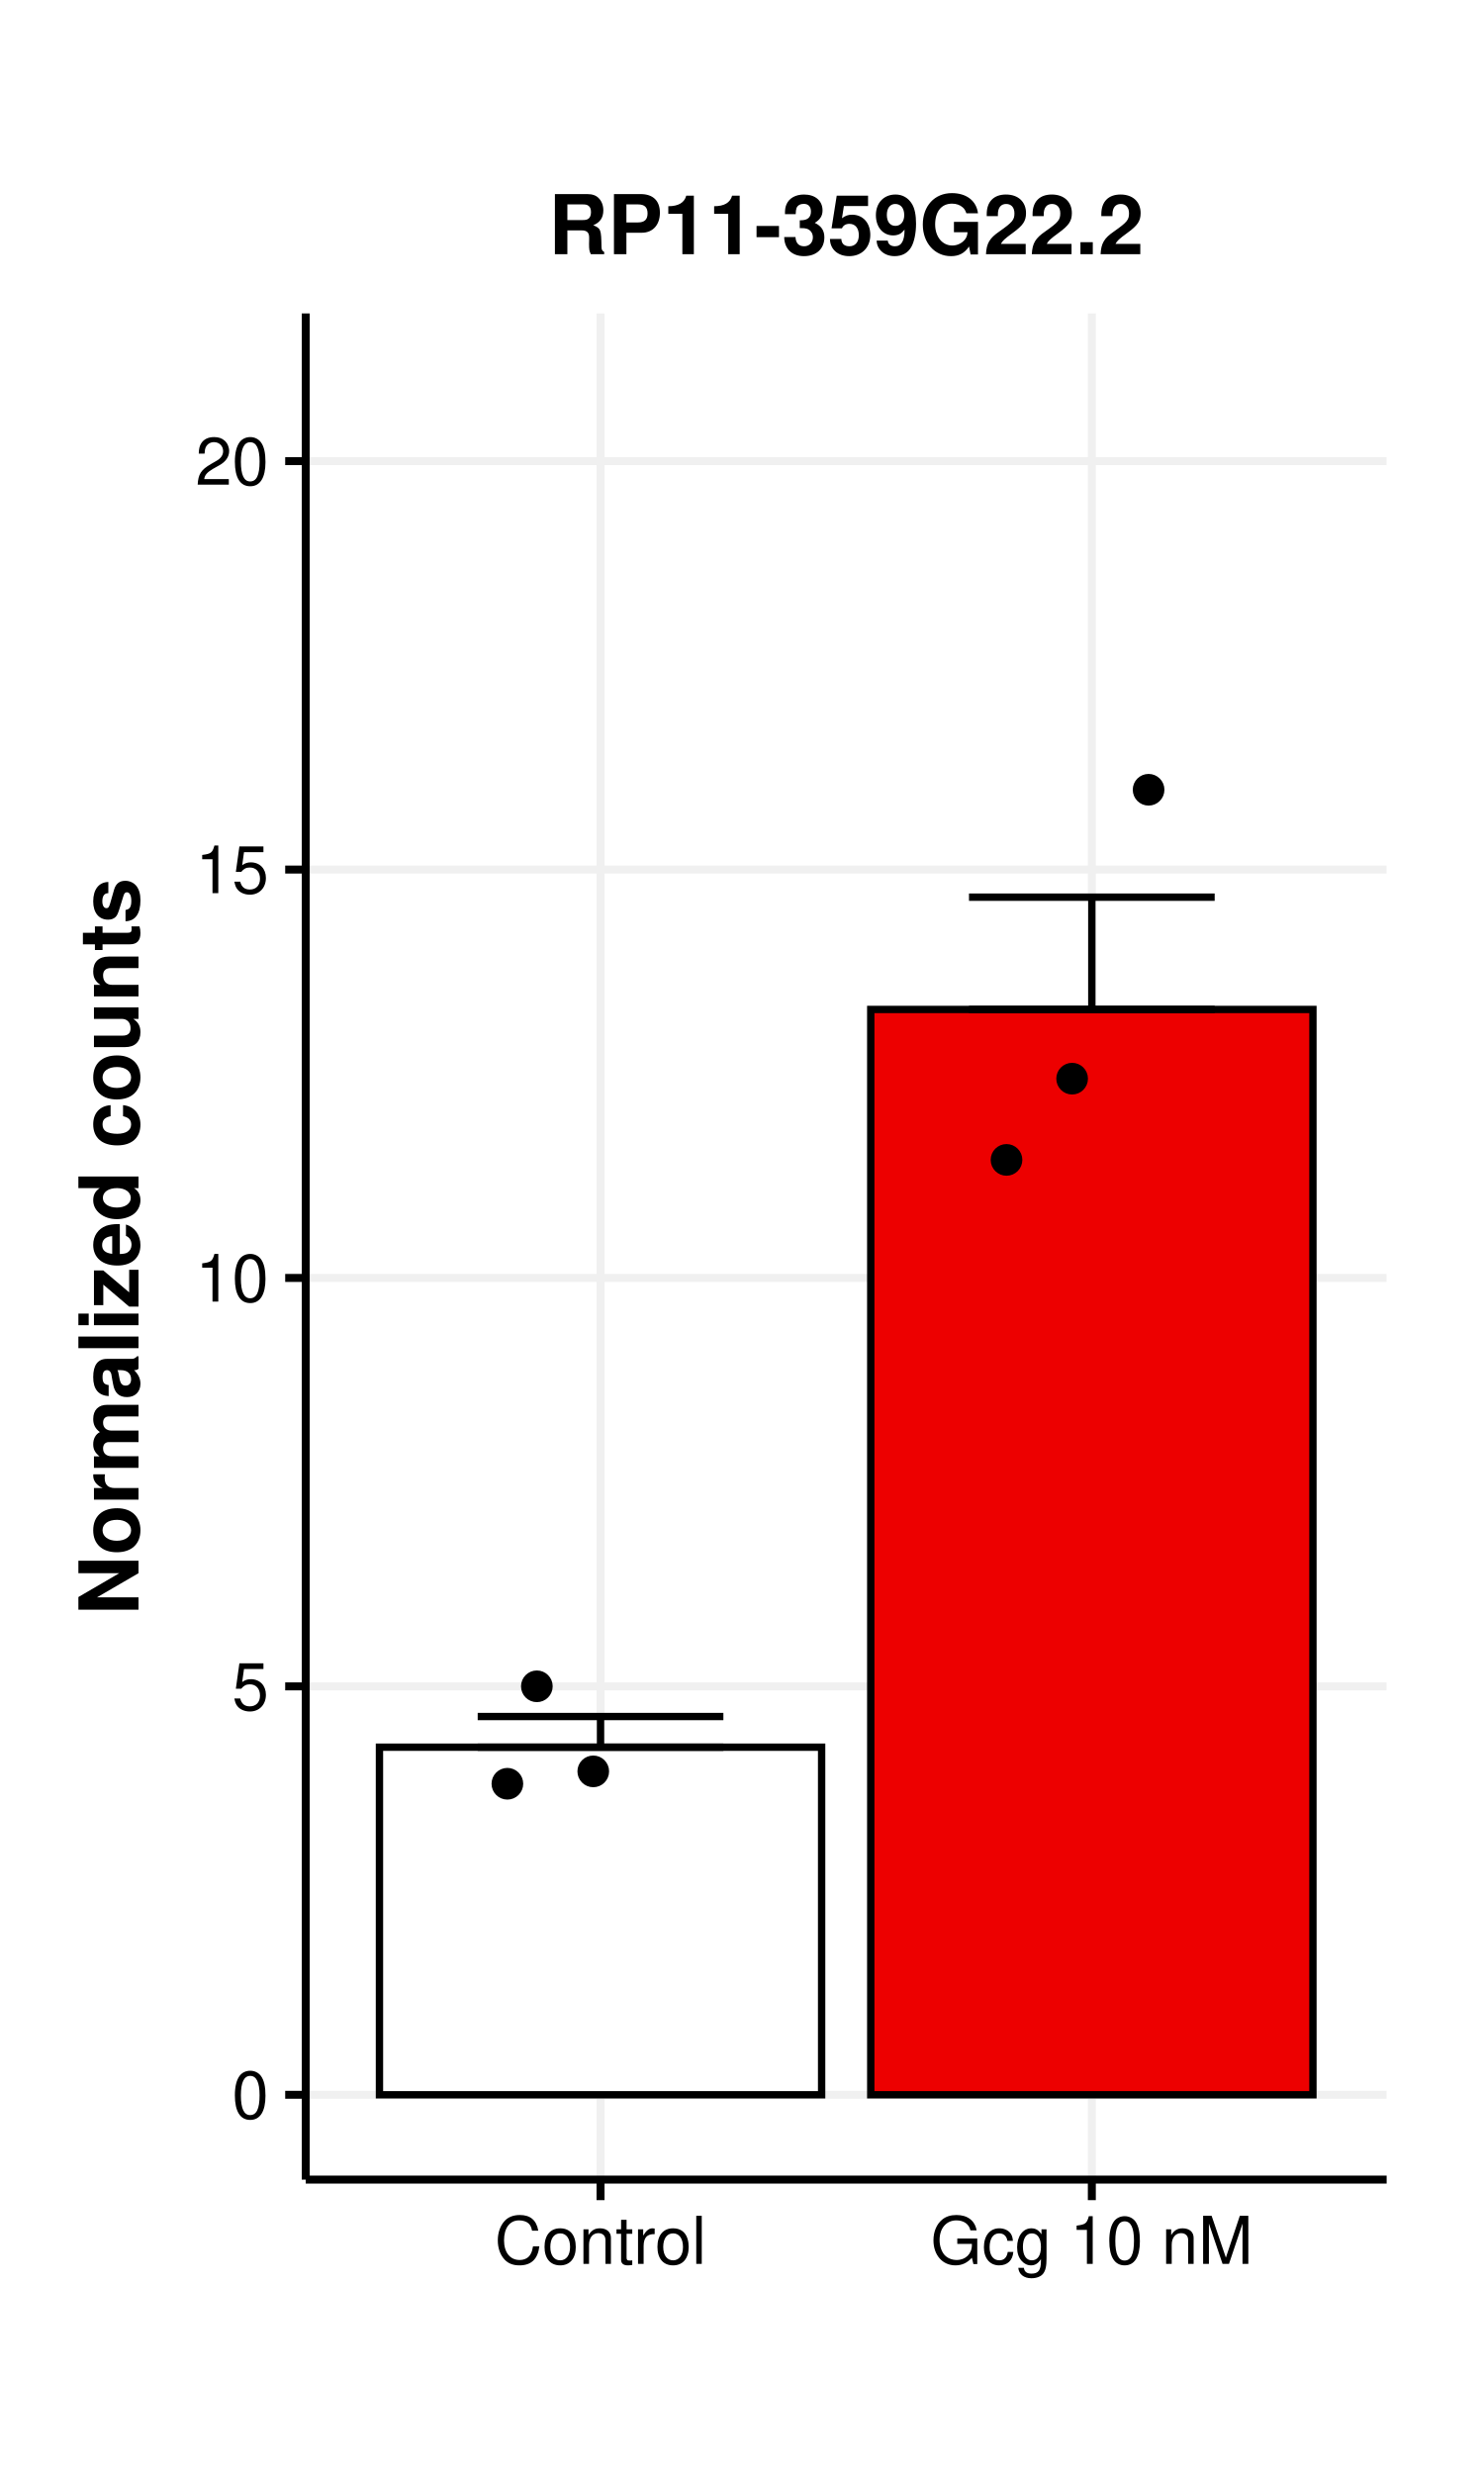
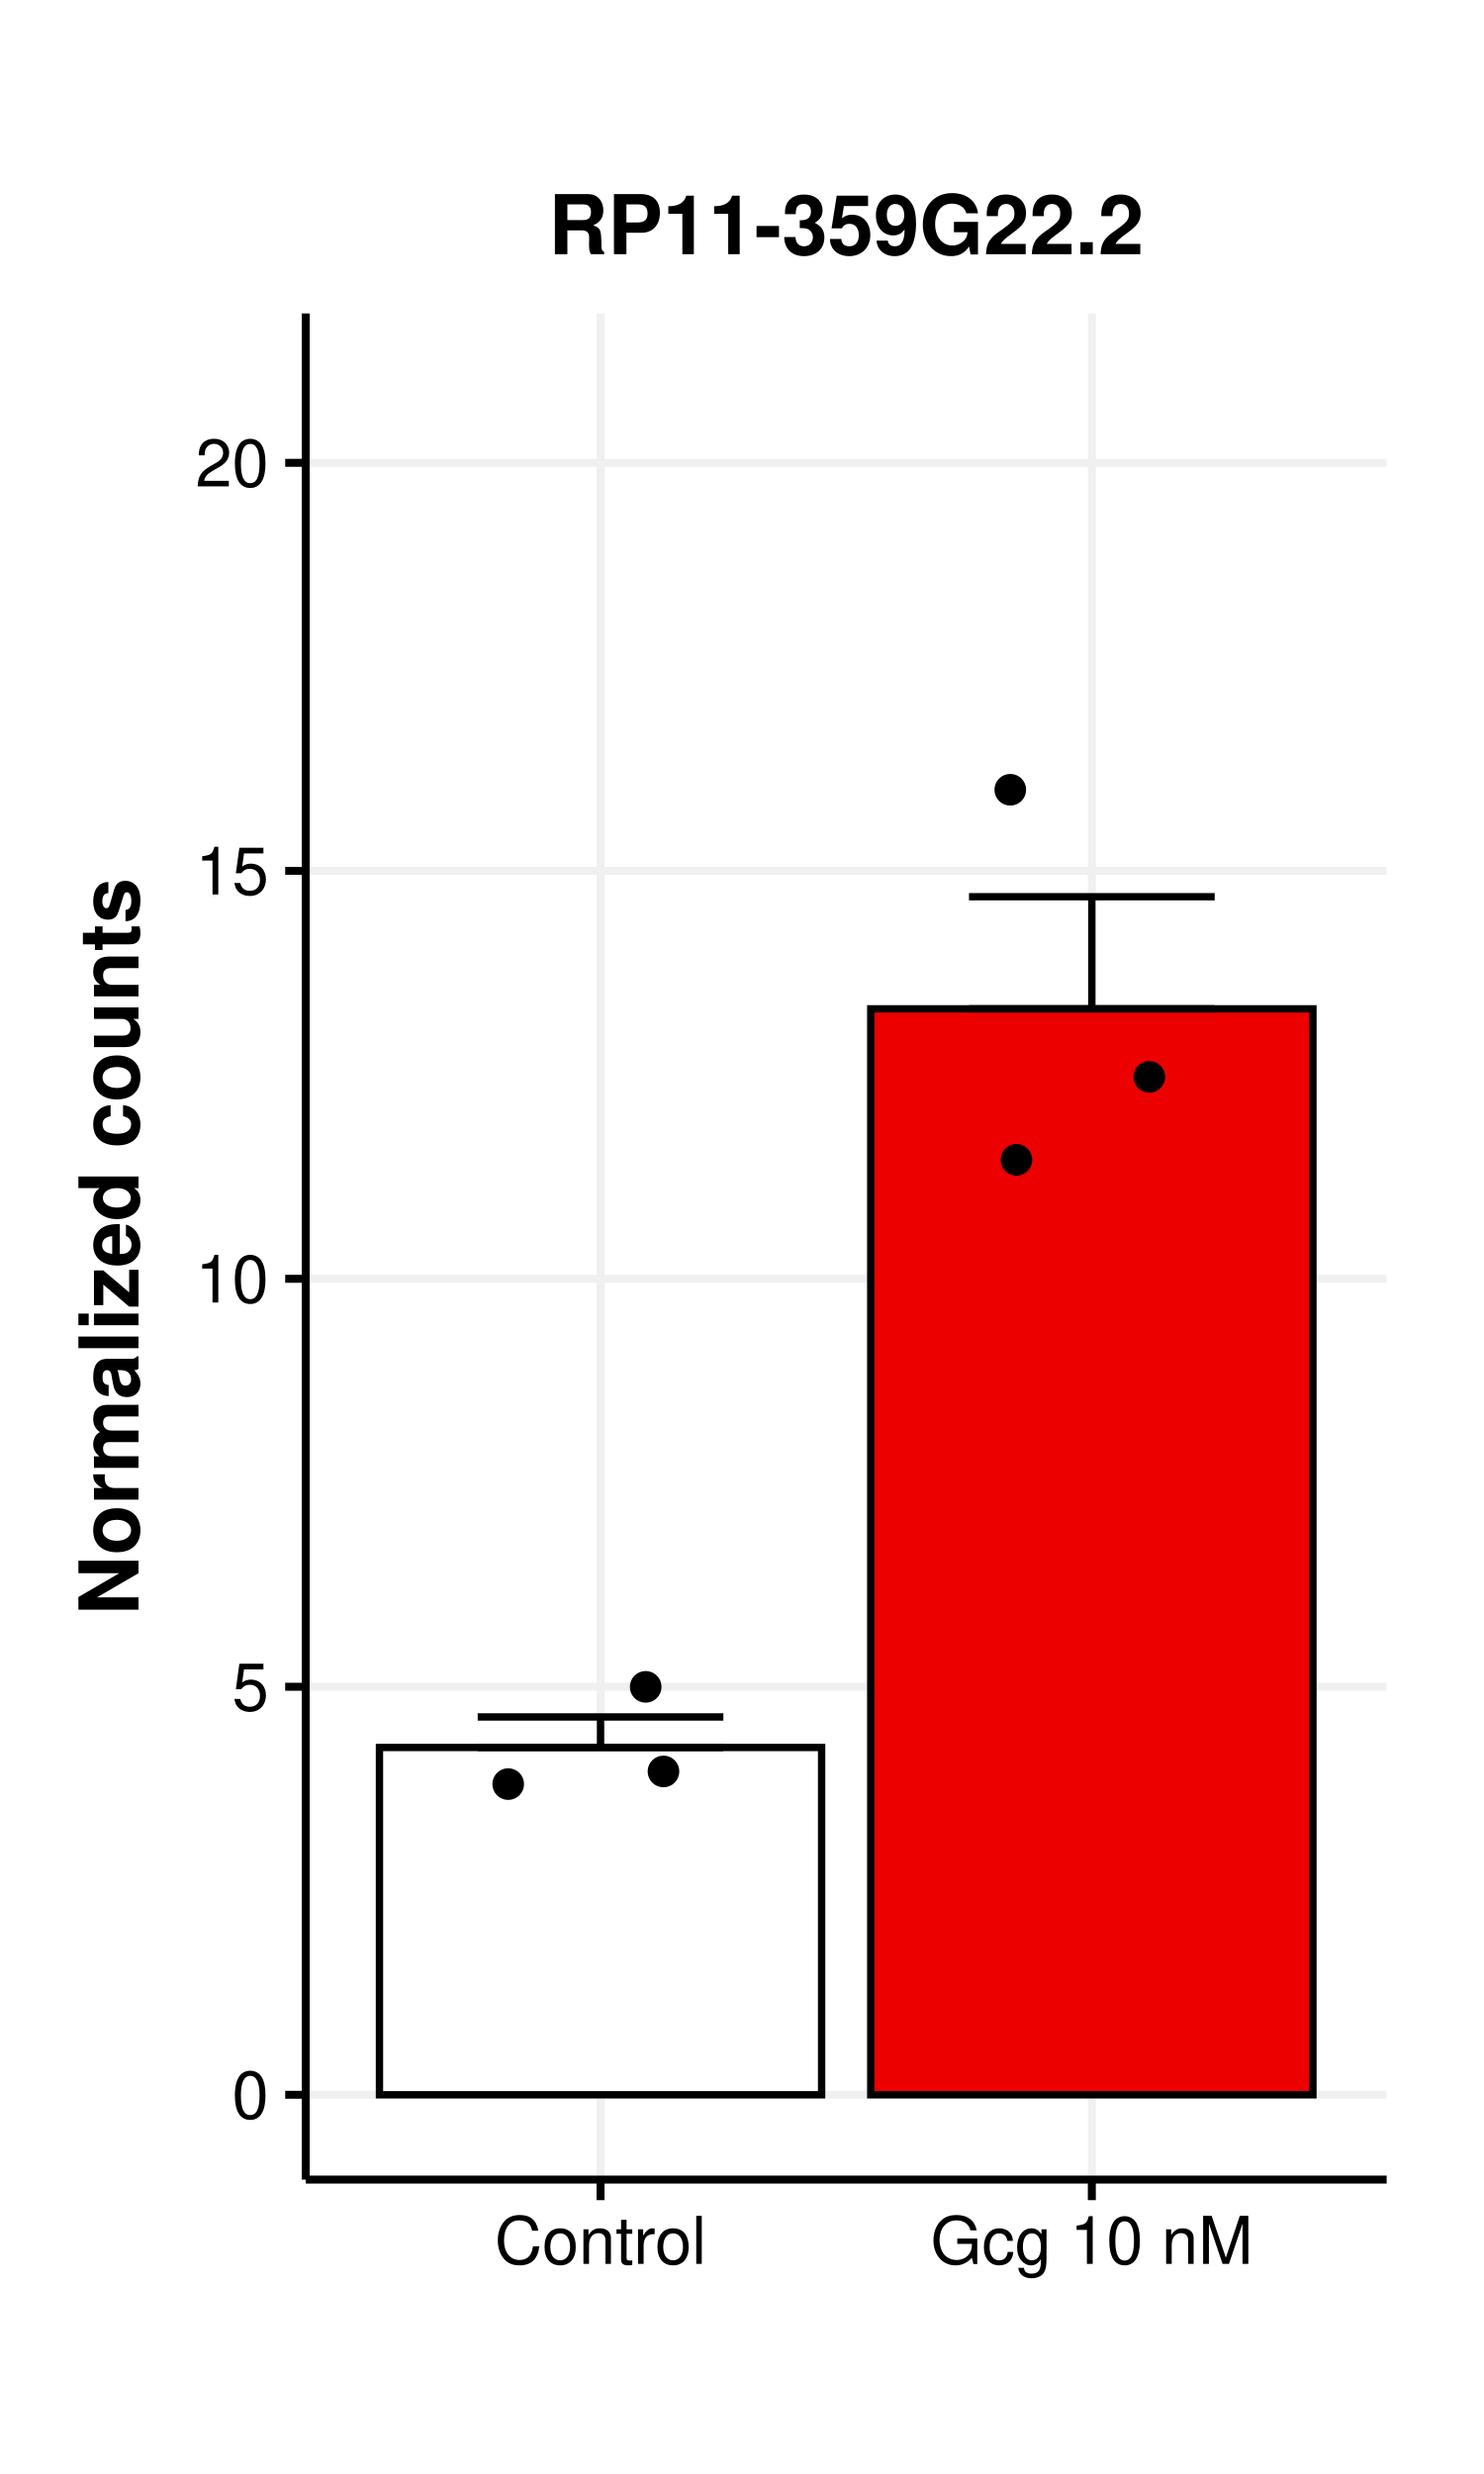
<svg xmlns="http://www.w3.org/2000/svg" class="svglite" width="216.00pt" height="360.00pt" viewBox="0 0 216.00 360.00">
  <defs>
    <style type="text/css">
    .svglite line, .svglite polyline, .svglite polygon, .svglite path, .svglite rect, .svglite circle {
      fill: none;
      stroke: #000000;
      stroke-linecap: round;
      stroke-linejoin: round;
      stroke-miterlimit: 10.00;
    }
    .svglite text {
      white-space: pre;
    }
  </style>
  </defs>
  <rect width="100%" height="100%" style="stroke: none; fill: #FFFFFF;" />
  <defs>
    <clipPath id="cpMC4wMHwyMTYuMDB8MC4wMHwzNjAuMDA=">
      <rect x="0.00" y="0.00" width="216.00" height="360.00" />
    </clipPath>
  </defs>
  <g clip-path="url(#cpMC4wMHwyMTYuMDB8MC4wMHwzNjAuMDA=)">
    <rect x="0.00" y="0.00" width="216.00" height="360.00" style="stroke-width: 1.16; stroke: none; fill: #FFFFFF;" />
  </g>
  <defs>
    <clipPath id="cpNDQuNTB8MjAxLjgzfDQ1LjYxfDMxNy4xNg==">
      <rect x="44.50" y="45.61" width="157.32" height="271.55" />
    </clipPath>
  </defs>
  <g clip-path="url(#cpNDQuNTB8MjAxLjgzfDQ1LjYxfDMxNy4xNg==)">
    <rect x="44.50" y="45.61" width="157.32" height="271.55" style="stroke-width: 1.16; stroke: none; fill: #FFFFFF;" />
    <polyline points="44.50,304.82 201.83,304.82 " style="stroke-width: 1.16; stroke: #F0F0F0; stroke-linecap: butt;" />
-     <polyline points="44.50,245.39 201.83,245.39 " style="stroke-width: 1.16; stroke: #F0F0F0; stroke-linecap: butt;" />
-     <polyline points="44.50,185.96 201.83,185.96 " style="stroke-width: 1.16; stroke: #F0F0F0; stroke-linecap: butt;" />
-     <polyline points="44.50,126.53 201.83,126.53 " style="stroke-width: 1.16; stroke: #F0F0F0; stroke-linecap: butt;" />
-     <polyline points="44.50,67.10 201.83,67.10 " style="stroke-width: 1.16; stroke: #F0F0F0; stroke-linecap: butt;" />
+     <polyline points="44.50,245.45 201.83,245.45 " style="stroke-width: 1.16; stroke: #F0F0F0; stroke-linecap: butt;" />
+     <polyline points="44.50,186.08 201.83,186.08 " style="stroke-width: 1.16; stroke: #F0F0F0; stroke-linecap: butt;" />
+     <polyline points="44.50,126.72 201.83,126.72 " style="stroke-width: 1.16; stroke: #F0F0F0; stroke-linecap: butt;" />
+     <polyline points="44.50,67.35 201.83,67.35 " style="stroke-width: 1.16; stroke: #F0F0F0; stroke-linecap: butt;" />
    <polyline points="87.41,317.16 87.41,45.61 " style="stroke-width: 1.16; stroke: #F0F0F0; stroke-linecap: butt;" />
    <polyline points="158.92,317.16 158.92,45.61 " style="stroke-width: 1.16; stroke: #F0F0F0; stroke-linecap: butt;" />
-     <rect x="55.23" y="254.24" width="64.36" height="50.58" style="stroke-width: 1.07; stroke-linecap: butt; stroke-linejoin: miter; fill: #FFFFFF;" />
-     <rect x="126.74" y="146.89" width="64.36" height="157.93" style="stroke-width: 1.07; stroke-linecap: butt; stroke-linejoin: miter; fill: #ED0000;" />
-     <polyline points="69.53,249.78 105.29,249.78 " style="stroke-width: 1.07; stroke-linecap: butt;" />
-     <polyline points="87.41,249.78 87.41,254.24 " style="stroke-width: 1.07; stroke-linecap: butt;" />
-     <polyline points="69.53,254.24 105.29,254.24 " style="stroke-width: 1.07; stroke-linecap: butt;" />
-     <polyline points="141.04,130.55 176.80,130.55 " style="stroke-width: 1.07; stroke-linecap: butt;" />
-     <polyline points="158.92,130.55 158.92,146.89 " style="stroke-width: 1.07; stroke-linecap: butt;" />
-     <polyline points="141.04,146.89 176.80,146.89 " style="stroke-width: 1.07; stroke-linecap: butt;" />
-     <circle cx="156.05" cy="156.96" r="1.95" style="stroke-width: 0.71; fill: #000000;" />
-     <circle cx="146.50" cy="168.78" r="1.95" style="stroke-width: 0.71; fill: #000000;" />
-     <circle cx="167.18" cy="114.92" r="1.95" style="stroke-width: 0.71; fill: #000000;" />
-     <circle cx="73.85" cy="259.56" r="1.95" style="stroke-width: 0.71; fill: #000000;" />
-     <circle cx="86.35" cy="257.76" r="1.95" style="stroke-width: 0.71; fill: #000000;" />
-     <circle cx="78.14" cy="245.38" r="1.95" style="stroke-width: 0.71; fill: #000000;" />
+     <rect x="55.23" y="254.28" width="64.36" height="50.54" style="stroke-width: 1.07; stroke-linecap: butt; stroke-linejoin: miter; fill: #FFFFFF;" />
+     <rect x="126.74" y="146.80" width="64.36" height="158.02" style="stroke-width: 1.07; stroke-linecap: butt; stroke-linejoin: miter; fill: #ED0000;" />
+     <polyline points="69.53,249.84 105.29,249.84 " style="stroke-width: 1.07; stroke-linecap: butt;" />
+     <polyline points="87.41,249.84 87.41,254.28 " style="stroke-width: 1.07; stroke-linecap: butt;" />
+     <polyline points="69.53,254.28 105.29,254.28 " style="stroke-width: 1.07; stroke-linecap: butt;" />
+     <polyline points="141.04,130.49 176.80,130.49 " style="stroke-width: 1.07; stroke-linecap: butt;" />
+     <polyline points="158.92,130.49 158.92,146.80 " style="stroke-width: 1.07; stroke-linecap: butt;" />
+     <polyline points="141.04,146.80 176.80,146.80 " style="stroke-width: 1.07; stroke-linecap: butt;" />
+     <circle cx="167.29" cy="156.70" r="1.95" style="stroke-width: 0.71; fill: #000000;" />
+     <circle cx="147.95" cy="168.77" r="1.95" style="stroke-width: 0.71; fill: #000000;" />
+     <circle cx="147.05" cy="114.92" r="1.95" style="stroke-width: 0.71; fill: #000000;" />
+     <circle cx="73.97" cy="259.61" r="1.95" style="stroke-width: 0.71; fill: #000000;" />
+     <circle cx="96.57" cy="257.77" r="1.95" style="stroke-width: 0.71; fill: #000000;" />
+     <circle cx="93.98" cy="245.46" r="1.95" style="stroke-width: 0.71; fill: #000000;" />
    <rect x="44.50" y="45.61" width="157.32" height="271.55" style="stroke-width: 1.16; stroke: none;" />
  </g>
  <g clip-path="url(#cpMC4wMHwyMTYuMDB8MC4wMHwzNjAuMDA=)">
    <polyline points="44.50,317.16 44.50,45.61 " style="stroke-width: 1.16; stroke-linecap: butt;" />
    <text x="39.12" y="308.26" text-anchor="end" style="font-size: 9.60px; font-family: &quot;Helvetica&quot;;" textLength="5.34px" lengthAdjust="spacingAndGlyphs">0</text>
-     <text x="39.12" y="248.83" text-anchor="end" style="font-size: 9.60px; font-family: &quot;Helvetica&quot;;" textLength="5.34px" lengthAdjust="spacingAndGlyphs">5</text>
-     <text x="39.12" y="189.40" text-anchor="end" style="font-size: 9.60px; font-family: &quot;Helvetica&quot;;" textLength="10.67px" lengthAdjust="spacingAndGlyphs">10</text>
-     <text x="39.12" y="129.97" text-anchor="end" style="font-size: 9.60px; font-family: &quot;Helvetica&quot;;" textLength="10.67px" lengthAdjust="spacingAndGlyphs">15</text>
-     <text x="39.12" y="70.54" text-anchor="end" style="font-size: 9.60px; font-family: &quot;Helvetica&quot;;" textLength="10.67px" lengthAdjust="spacingAndGlyphs">20</text>
+     <text x="39.12" y="248.89" text-anchor="end" style="font-size: 9.60px; font-family: &quot;Helvetica&quot;;" textLength="5.34px" lengthAdjust="spacingAndGlyphs">5</text>
+     <text x="39.12" y="189.53" text-anchor="end" style="font-size: 9.60px; font-family: &quot;Helvetica&quot;;" textLength="10.67px" lengthAdjust="spacingAndGlyphs">10</text>
+     <text x="39.12" y="130.16" text-anchor="end" style="font-size: 9.60px; font-family: &quot;Helvetica&quot;;" textLength="10.67px" lengthAdjust="spacingAndGlyphs">15</text>
+     <text x="39.12" y="70.79" text-anchor="end" style="font-size: 9.60px; font-family: &quot;Helvetica&quot;;" textLength="10.67px" lengthAdjust="spacingAndGlyphs">20</text>
    <polyline points="41.51,304.82 44.50,304.82 " style="stroke-width: 1.16; stroke-linecap: butt;" />
-     <polyline points="41.51,245.39 44.50,245.39 " style="stroke-width: 1.16; stroke-linecap: butt;" />
-     <polyline points="41.51,185.96 44.50,185.96 " style="stroke-width: 1.16; stroke-linecap: butt;" />
-     <polyline points="41.51,126.53 44.50,126.53 " style="stroke-width: 1.16; stroke-linecap: butt;" />
-     <polyline points="41.51,67.10 44.50,67.10 " style="stroke-width: 1.16; stroke-linecap: butt;" />
+     <polyline points="41.51,245.45 44.50,245.45 " style="stroke-width: 1.16; stroke-linecap: butt;" />
+     <polyline points="41.51,186.08 44.50,186.08 " style="stroke-width: 1.16; stroke-linecap: butt;" />
+     <polyline points="41.51,126.72 44.50,126.72 " style="stroke-width: 1.16; stroke-linecap: butt;" />
+     <polyline points="41.51,67.35 44.50,67.35 " style="stroke-width: 1.16; stroke-linecap: butt;" />
    <polyline points="44.50,317.16 201.83,317.16 " style="stroke-width: 1.16; stroke-linecap: butt;" />
    <polyline points="87.41,320.15 87.41,317.16 " style="stroke-width: 1.16; stroke-linecap: butt;" />
    <polyline points="158.92,320.15 158.92,317.16 " style="stroke-width: 1.16; stroke-linecap: butt;" />
    <text x="87.41" y="329.42" text-anchor="middle" style="font-size: 9.60px; font-family: &quot;Helvetica&quot;;" textLength="30.92px" lengthAdjust="spacingAndGlyphs">Control</text>
    <text x="158.92" y="329.42" text-anchor="middle" style="font-size: 9.60px; font-family: &quot;Helvetica&quot;;" textLength="46.92px" lengthAdjust="spacingAndGlyphs">Gcg 10 nM</text>
    <text transform="translate(20.16,181.39) rotate(-90)" text-anchor="middle" style="font-size: 12.00px; font-weight: bold; font-family: &quot;Helvetica&quot;;" textLength="107.35px" lengthAdjust="spacingAndGlyphs">Normalized counts</text>
    <text x="123.16" y="36.99" text-anchor="middle" style="font-size: 12.00px; font-weight: bold; font-family: &quot;Helvetica&quot;;" textLength="86.73px" lengthAdjust="spacingAndGlyphs">RP11-359G22.2</text>
  </g>
</svg>
